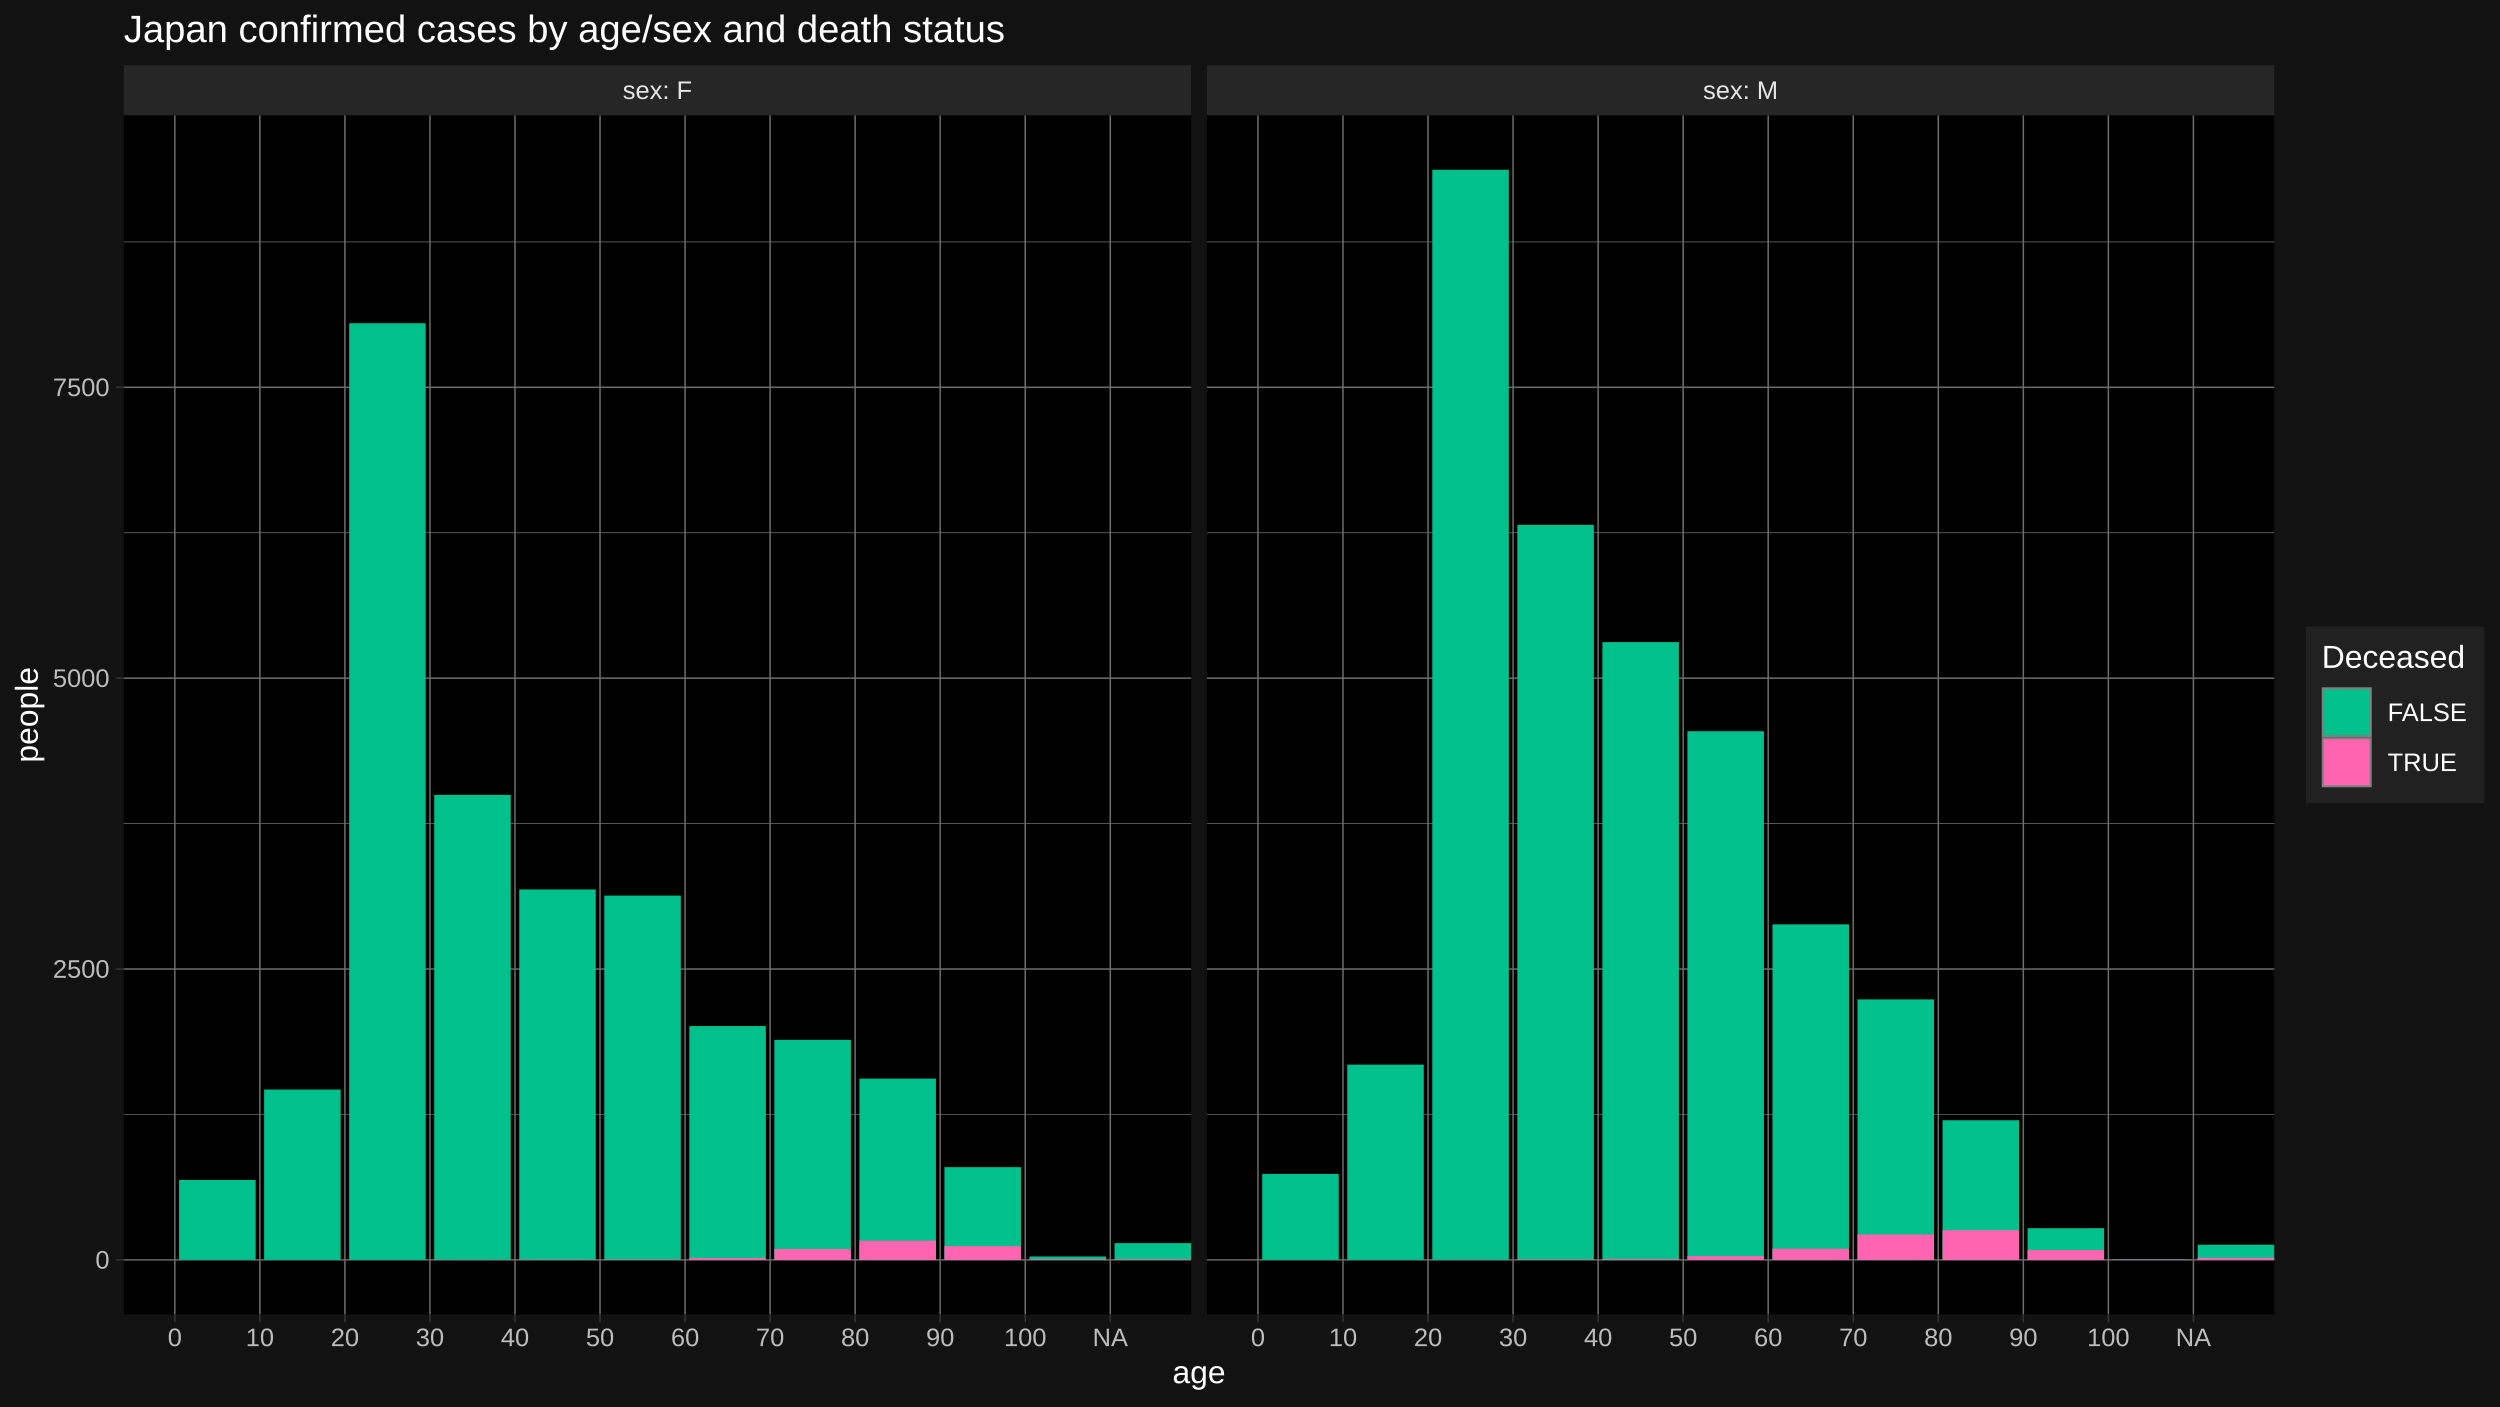
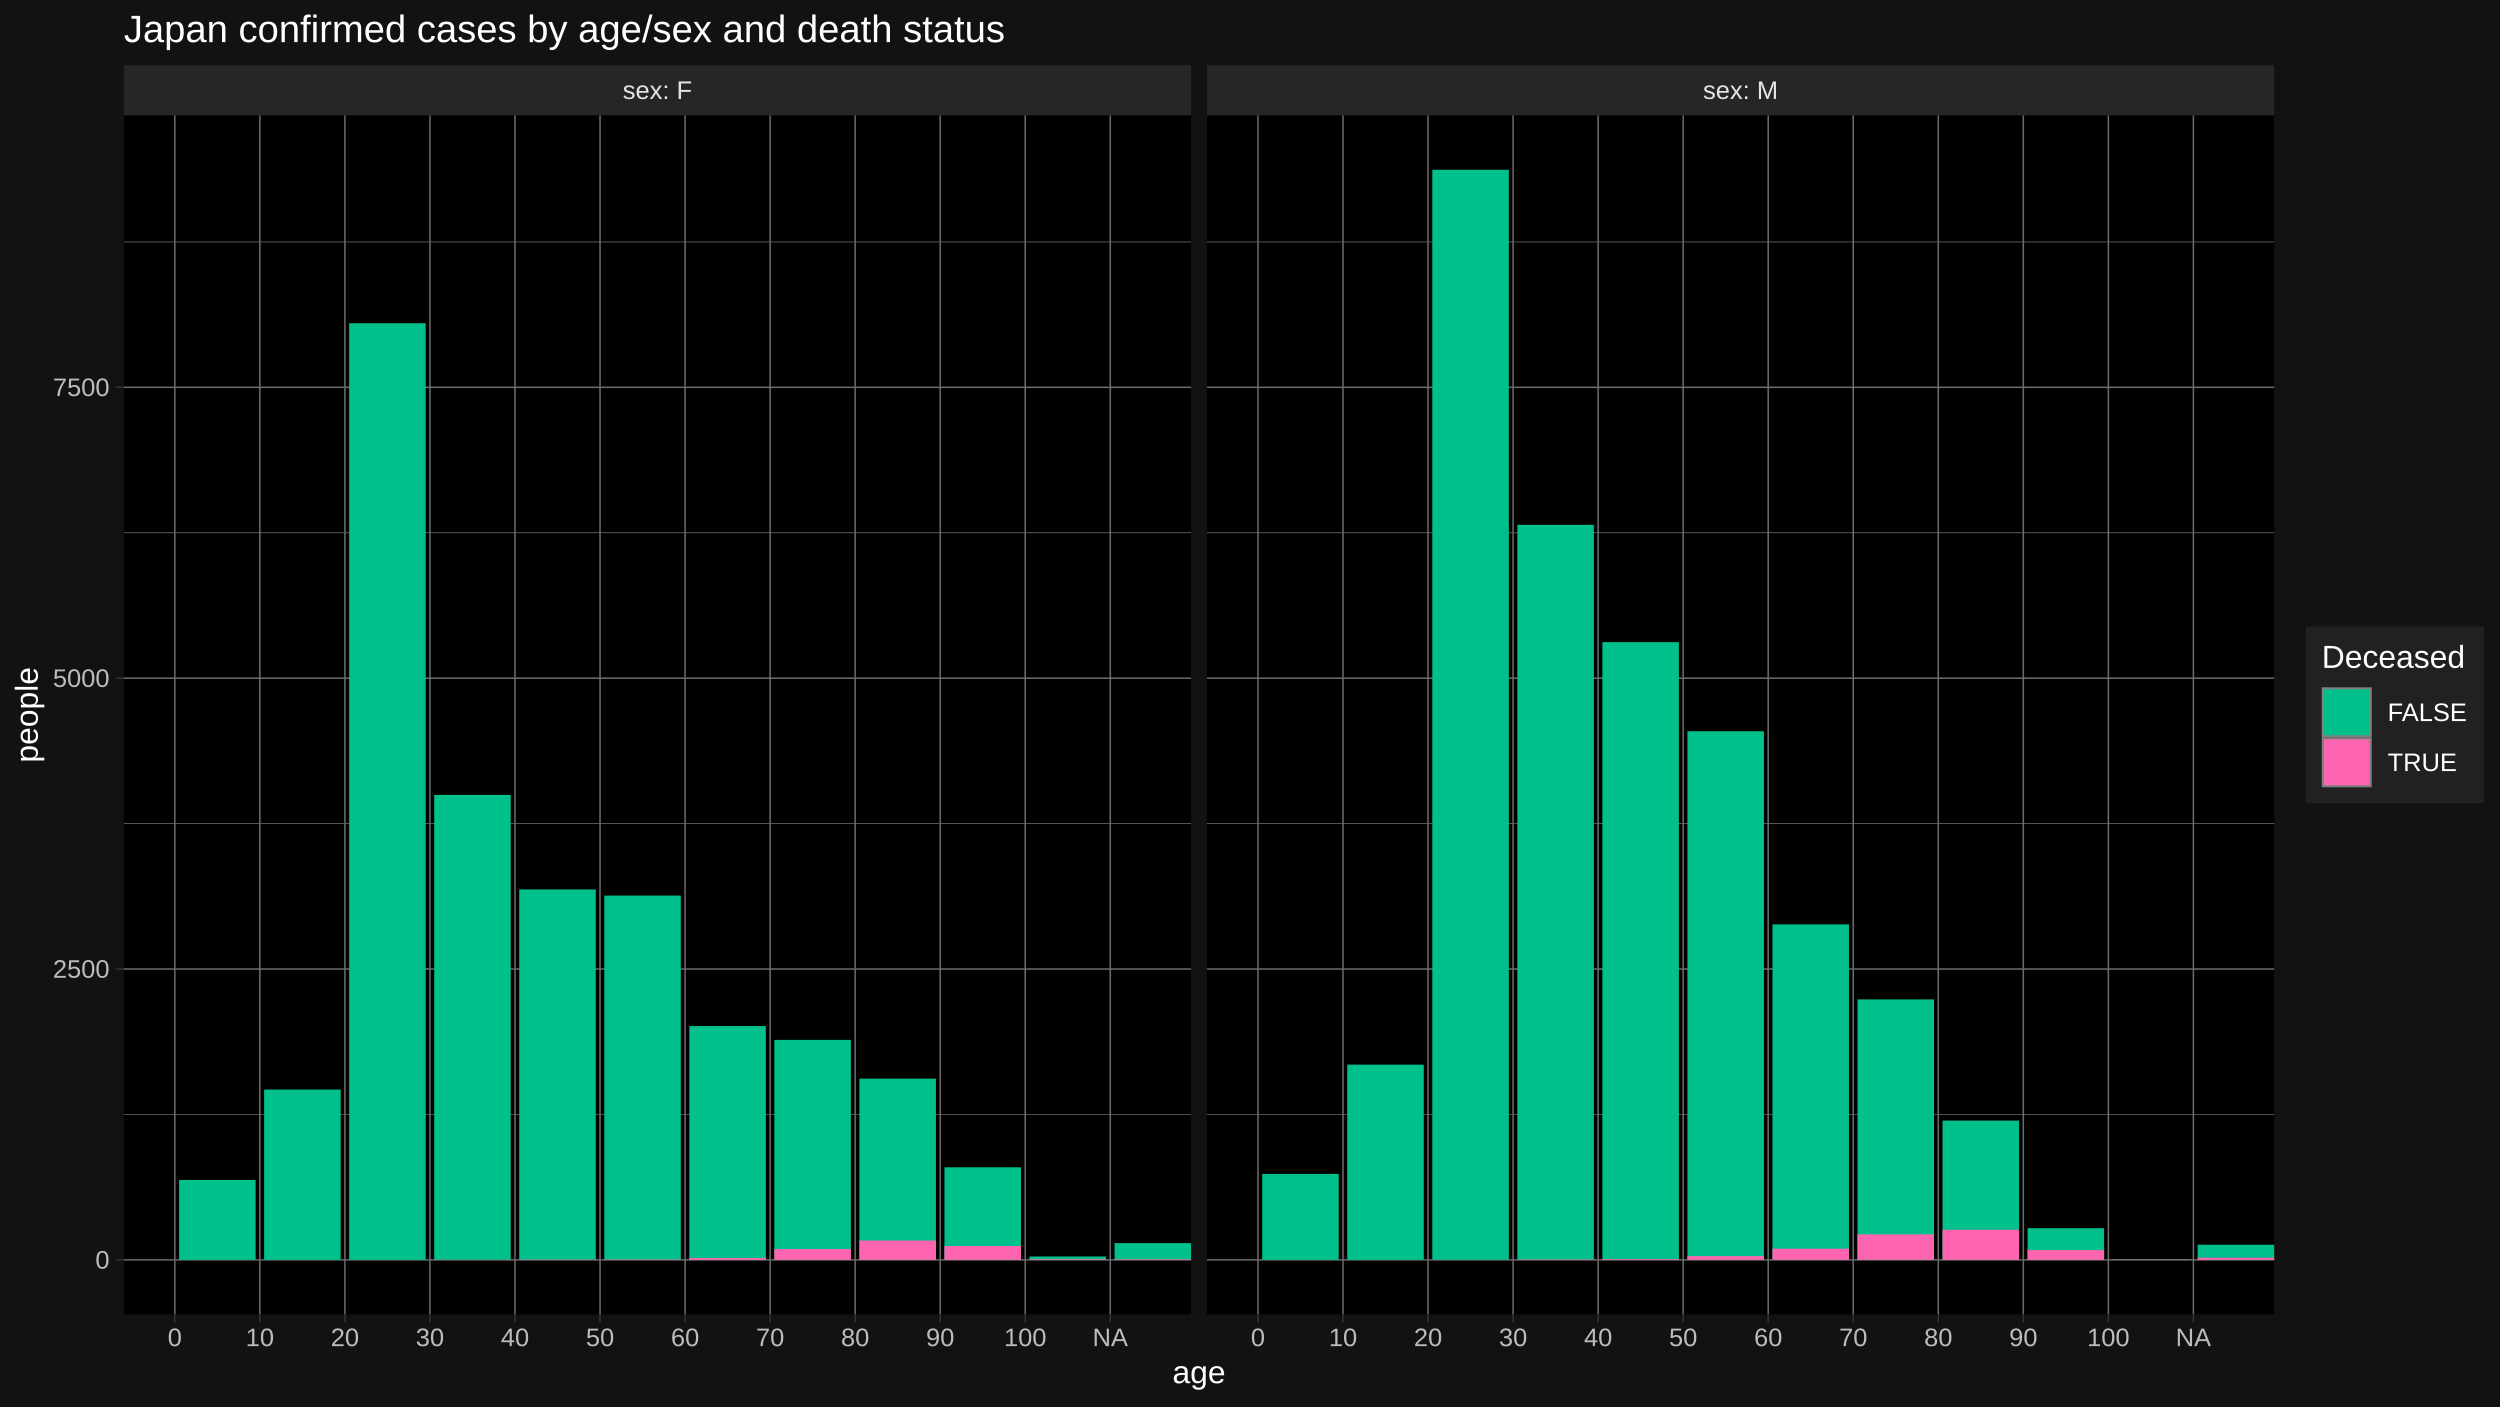
<svg xmlns="http://www.w3.org/2000/svg" viewBox="0 0 864.00 486.00">
  <defs>
    <style type="text/css">
    line, polyline, polygon, path, rect, circle {
      fill: none;
      stroke: #000000;
      stroke-linecap: round;
      stroke-linejoin: round;
      stroke-miterlimit: 10.00;
    }
  </style>
  </defs>
  <rect width="100%" height="100%" style="stroke: none; fill: #FFFFFF;" />
  <rect x="0.00" y="-0" width="864.00" height="486.00" style="stroke-width: 1.07; stroke: #121212; fill: #121212;" />
  <defs>
    <clipPath id="cpNDIuNzl8NDExLjY0fDQ1NC4yNXwzOS44NA==">
      <rect x="42.79" y="39.84" width="368.85" height="414.40" />
    </clipPath>
  </defs>
  <rect x="42.79" y="39.84" width="368.85" height="414.40" style="stroke-width: 1.07; stroke: none; fill: #000000;" clip-path="url(#cpNDIuNzl8NDExLjY0fDQ1NC4yNXwzOS44NA==)" />
  <polyline points="42.79,385.15 411.64,385.15 " style="stroke-width: 0.27; stroke: #6B6B6B; stroke-linecap: butt;" clip-path="url(#cpNDIuNzl8NDExLjY0fDQ1NC4yNXwzOS44NA==)" />
  <polyline points="42.79,284.64 411.64,284.64 " style="stroke-width: 0.27; stroke: #6B6B6B; stroke-linecap: butt;" clip-path="url(#cpNDIuNzl8NDExLjY0fDQ1NC4yNXwzOS44NA==)" />
  <polyline points="42.79,184.12 411.64,184.12 " style="stroke-width: 0.27; stroke: #6B6B6B; stroke-linecap: butt;" clip-path="url(#cpNDIuNzl8NDExLjY0fDQ1NC4yNXwzOS44NA==)" />
  <polyline points="42.79,83.61 411.64,83.61 " style="stroke-width: 0.27; stroke: #6B6B6B; stroke-linecap: butt;" clip-path="url(#cpNDIuNzl8NDExLjY0fDQ1NC4yNXwzOS44NA==)" />
  <polyline points="42.79,435.41 411.64,435.41 " style="stroke-width: 0.53; stroke: #6B6B6B; stroke-linecap: butt;" clip-path="url(#cpNDIuNzl8NDExLjY0fDQ1NC4yNXwzOS44NA==)" />
  <polyline points="42.79,334.89 411.64,334.89 " style="stroke-width: 0.53; stroke: #6B6B6B; stroke-linecap: butt;" clip-path="url(#cpNDIuNzl8NDExLjY0fDQ1NC4yNXwzOS44NA==)" />
  <polyline points="42.79,234.38 411.64,234.38 " style="stroke-width: 0.53; stroke: #6B6B6B; stroke-linecap: butt;" clip-path="url(#cpNDIuNzl8NDExLjY0fDQ1NC4yNXwzOS44NA==)" />
  <polyline points="42.79,133.86 411.64,133.86 " style="stroke-width: 0.53; stroke: #6B6B6B; stroke-linecap: butt;" clip-path="url(#cpNDIuNzl8NDExLjY0fDQ1NC4yNXwzOS44NA==)" />
  <polyline points="60.42,454.25 60.42,39.84 " style="stroke-width: 0.53; stroke: #6B6B6B; stroke-linecap: butt;" clip-path="url(#cpNDIuNzl8NDExLjY0fDQ1NC4yNXwzOS44NA==)" />
  <polyline points="89.81,454.25 89.81,39.84 " style="stroke-width: 0.53; stroke: #6B6B6B; stroke-linecap: butt;" clip-path="url(#cpNDIuNzl8NDExLjY0fDQ1NC4yNXwzOS44NA==)" />
  <polyline points="119.20,454.25 119.20,39.84 " style="stroke-width: 0.53; stroke: #6B6B6B; stroke-linecap: butt;" clip-path="url(#cpNDIuNzl8NDExLjY0fDQ1NC4yNXwzOS44NA==)" />
  <polyline points="148.59,454.25 148.59,39.84 " style="stroke-width: 0.53; stroke: #6B6B6B; stroke-linecap: butt;" clip-path="url(#cpNDIuNzl8NDExLjY0fDQ1NC4yNXwzOS44NA==)" />
  <polyline points="177.98,454.25 177.98,39.84 " style="stroke-width: 0.53; stroke: #6B6B6B; stroke-linecap: butt;" clip-path="url(#cpNDIuNzl8NDExLjY0fDQ1NC4yNXwzOS44NA==)" />
  <polyline points="207.37,454.25 207.37,39.84 " style="stroke-width: 0.53; stroke: #6B6B6B; stroke-linecap: butt;" clip-path="url(#cpNDIuNzl8NDExLjY0fDQ1NC4yNXwzOS44NA==)" />
  <polyline points="236.76,454.25 236.76,39.84 " style="stroke-width: 0.53; stroke: #6B6B6B; stroke-linecap: butt;" clip-path="url(#cpNDIuNzl8NDExLjY0fDQ1NC4yNXwzOS44NA==)" />
  <polyline points="266.15,454.25 266.15,39.84 " style="stroke-width: 0.53; stroke: #6B6B6B; stroke-linecap: butt;" clip-path="url(#cpNDIuNzl8NDExLjY0fDQ1NC4yNXwzOS44NA==)" />
  <polyline points="295.54,454.25 295.54,39.84 " style="stroke-width: 0.53; stroke: #6B6B6B; stroke-linecap: butt;" clip-path="url(#cpNDIuNzl8NDExLjY0fDQ1NC4yNXwzOS44NA==)" />
  <polyline points="324.93,454.25 324.93,39.84 " style="stroke-width: 0.53; stroke: #6B6B6B; stroke-linecap: butt;" clip-path="url(#cpNDIuNzl8NDExLjY0fDQ1NC4yNXwzOS44NA==)" />
  <polyline points="354.32,454.25 354.32,39.84 " style="stroke-width: 0.53; stroke: #6B6B6B; stroke-linecap: butt;" clip-path="url(#cpNDIuNzl8NDExLjY0fDQ1NC4yNXwzOS44NA==)" />
  <polyline points="383.71,454.25 383.71,39.84 " style="stroke-width: 0.53; stroke: #6B6B6B; stroke-linecap: butt;" clip-path="url(#cpNDIuNzl8NDExLjY0fDQ1NC4yNXwzOS44NA==)" />
  <rect x="61.89" y="407.79" width="26.45" height="27.62" style="stroke-width: 1.07; stroke: none; stroke-linecap: butt; fill: #00C08B;" clip-path="url(#cpNDIuNzl8NDExLjY0fDQ1NC4yNXwzOS44NA==)" />
  <rect x="91.28" y="376.55" width="26.45" height="58.86" style="stroke-width: 1.07; stroke: none; stroke-linecap: butt; fill: #00C08B;" clip-path="url(#cpNDIuNzl8NDExLjY0fDQ1NC4yNXwzOS44NA==)" />
  <rect x="120.67" y="111.71" width="26.45" height="323.70" style="stroke-width: 1.07; stroke: none; stroke-linecap: butt; fill: #00C08B;" clip-path="url(#cpNDIuNzl8NDExLjY0fDQ1NC4yNXwzOS44NA==)" />
  <rect x="150.06" y="274.71" width="26.45" height="160.70" style="stroke-width: 1.07; stroke: none; stroke-linecap: butt; fill: #00C08B;" clip-path="url(#cpNDIuNzl8NDExLjY0fDQ1NC4yNXwzOS44NA==)" />
  <rect x="150.06" y="435.33" width="26.45" height="0.080" style="stroke-width: 1.07; stroke: none; stroke-linecap: butt; fill: #FF64B0;" clip-path="url(#cpNDIuNzl8NDExLjY0fDQ1NC4yNXwzOS44NA==)" />
  <rect x="179.45" y="307.39" width="26.45" height="128.02" style="stroke-width: 1.07; stroke: none; stroke-linecap: butt; fill: #00C08B;" clip-path="url(#cpNDIuNzl8NDExLjY0fDQ1NC4yNXwzOS44NA==)" />
  <rect x="179.45" y="435.29" width="26.45" height="0.12" style="stroke-width: 1.07; stroke: none; stroke-linecap: butt; fill: #FF64B0;" clip-path="url(#cpNDIuNzl8NDExLjY0fDQ1NC4yNXwzOS44NA==)" />
  <rect x="208.84" y="309.52" width="26.45" height="125.89" style="stroke-width: 1.07; stroke: none; stroke-linecap: butt; fill: #00C08B;" clip-path="url(#cpNDIuNzl8NDExLjY0fDQ1NC4yNXwzOS44NA==)" />
  <rect x="208.84" y="435.25" width="26.45" height="0.16" style="stroke-width: 1.07; stroke: none; stroke-linecap: butt; fill: #FF64B0;" clip-path="url(#cpNDIuNzl8NDExLjY0fDQ1NC4yNXwzOS44NA==)" />
  <rect x="238.23" y="354.60" width="26.45" height="80.81" style="stroke-width: 1.07; stroke: none; stroke-linecap: butt; fill: #00C08B;" clip-path="url(#cpNDIuNzl8NDExLjY0fDQ1NC4yNXwzOS44NA==)" />
  <rect x="238.23" y="434.77" width="26.45" height="0.64" style="stroke-width: 1.07; stroke: none; stroke-linecap: butt; fill: #FF64B0;" clip-path="url(#cpNDIuNzl8NDExLjY0fDQ1NC4yNXwzOS44NA==)" />
  <rect x="267.62" y="359.38" width="26.45" height="76.03" style="stroke-width: 1.07; stroke: none; stroke-linecap: butt; fill: #00C08B;" clip-path="url(#cpNDIuNzl8NDExLjY0fDQ1NC4yNXwzOS44NA==)" />
  <rect x="267.62" y="431.67" width="26.45" height="3.74" style="stroke-width: 1.07; stroke: none; stroke-linecap: butt; fill: #FF64B0;" clip-path="url(#cpNDIuNzl8NDExLjY0fDQ1NC4yNXwzOS44NA==)" />
  <rect x="297.01" y="372.77" width="26.45" height="62.64" style="stroke-width: 1.07; stroke: none; stroke-linecap: butt; fill: #00C08B;" clip-path="url(#cpNDIuNzl8NDExLjY0fDQ1NC4yNXwzOS44NA==)" />
-   <rect x="297.01" y="428.78" width="26.45" height="6.63" style="stroke-width: 1.07; stroke: none; stroke-linecap: butt; fill: #FF64B0;" clip-path="url(#cpNDIuNzl8NDExLjY0fDQ1NC4yNXwzOS44NA==)" />
-   <rect x="326.40" y="403.37" width="26.45" height="32.04" style="stroke-width: 1.07; stroke: none; stroke-linecap: butt; fill: #00C08B;" clip-path="url(#cpNDIuNzl8NDExLjY0fDQ1NC4yNXwzOS44NA==)" />
-   <rect x="326.40" y="430.67" width="26.45" height="4.74" style="stroke-width: 1.07; stroke: none; stroke-linecap: butt; fill: #FF64B0;" clip-path="url(#cpNDIuNzl8NDExLjY0fDQ1NC4yNXwzOS44NA==)" />
+   <rect x="297.01" y="428.74" width="26.45" height="6.67" style="stroke-width: 1.07; stroke: none; stroke-linecap: butt; fill: #FF64B0;" clip-path="url(#cpNDIuNzl8NDExLjY0fDQ1NC4yNXwzOS44NA==)" />
+   <rect x="326.40" y="403.41" width="26.45" height="32.00" style="stroke-width: 1.07; stroke: none; stroke-linecap: butt; fill: #00C08B;" clip-path="url(#cpNDIuNzl8NDExLjY0fDQ1NC4yNXwzOS44NA==)" />
+   <rect x="326.40" y="430.63" width="26.45" height="4.78" style="stroke-width: 1.07; stroke: none; stroke-linecap: butt; fill: #FF64B0;" clip-path="url(#cpNDIuNzl8NDExLjY0fDQ1NC4yNXwzOS44NA==)" />
  <rect x="355.79" y="434.24" width="26.45" height="1.17" style="stroke-width: 1.07; stroke: none; stroke-linecap: butt; fill: #00C08B;" clip-path="url(#cpNDIuNzl8NDExLjY0fDQ1NC4yNXwzOS44NA==)" />
  <rect x="355.79" y="435.17" width="26.45" height="0.24" style="stroke-width: 1.07; stroke: none; stroke-linecap: butt; fill: #FF64B0;" clip-path="url(#cpNDIuNzl8NDExLjY0fDQ1NC4yNXwzOS44NA==)" />
  <rect x="385.18" y="429.62" width="26.45" height="5.79" style="stroke-width: 1.07; stroke: none; stroke-linecap: butt; fill: #00C08B;" clip-path="url(#cpNDIuNzl8NDExLjY0fDQ1NC4yNXwzOS44NA==)" />
  <rect x="385.18" y="435.17" width="26.45" height="0.24" style="stroke-width: 1.07; stroke: none; stroke-linecap: butt; fill: #FF64B0;" clip-path="url(#cpNDIuNzl8NDExLjY0fDQ1NC4yNXwzOS44NA==)" />
  <defs>
    <clipPath id="cpMC4wMHw4NjQuMDB8NDg2LjAwfDAuMDA=">
      <rect x="0.00" y="0.00" width="864.00" height="486.00" />
    </clipPath>
  </defs>
  <defs>
    <clipPath id="cpNDE3LjExfDc4NS45N3w0NTQuMjV8MzkuODQ=">
      <rect x="417.11" y="39.84" width="368.85" height="414.40" />
    </clipPath>
  </defs>
  <rect x="417.11" y="39.84" width="368.85" height="414.40" style="stroke-width: 1.07; stroke: none; fill: #000000;" clip-path="url(#cpNDE3LjExfDc4NS45N3w0NTQuMjV8MzkuODQ=)" />
  <polyline points="417.11,385.15 785.97,385.15 " style="stroke-width: 0.27; stroke: #6B6B6B; stroke-linecap: butt;" clip-path="url(#cpNDE3LjExfDc4NS45N3w0NTQuMjV8MzkuODQ=)" />
  <polyline points="417.11,284.64 785.97,284.64 " style="stroke-width: 0.27; stroke: #6B6B6B; stroke-linecap: butt;" clip-path="url(#cpNDE3LjExfDc4NS45N3w0NTQuMjV8MzkuODQ=)" />
  <polyline points="417.11,184.12 785.97,184.12 " style="stroke-width: 0.27; stroke: #6B6B6B; stroke-linecap: butt;" clip-path="url(#cpNDE3LjExfDc4NS45N3w0NTQuMjV8MzkuODQ=)" />
  <polyline points="417.11,83.61 785.97,83.61 " style="stroke-width: 0.27; stroke: #6B6B6B; stroke-linecap: butt;" clip-path="url(#cpNDE3LjExfDc4NS45N3w0NTQuMjV8MzkuODQ=)" />
  <polyline points="417.11,435.41 785.97,435.41 " style="stroke-width: 0.53; stroke: #6B6B6B; stroke-linecap: butt;" clip-path="url(#cpNDE3LjExfDc4NS45N3w0NTQuMjV8MzkuODQ=)" />
  <polyline points="417.11,334.89 785.97,334.89 " style="stroke-width: 0.53; stroke: #6B6B6B; stroke-linecap: butt;" clip-path="url(#cpNDE3LjExfDc4NS45N3w0NTQuMjV8MzkuODQ=)" />
  <polyline points="417.11,234.38 785.97,234.38 " style="stroke-width: 0.53; stroke: #6B6B6B; stroke-linecap: butt;" clip-path="url(#cpNDE3LjExfDc4NS45N3w0NTQuMjV8MzkuODQ=)" />
  <polyline points="417.11,133.86 785.97,133.86 " style="stroke-width: 0.53; stroke: #6B6B6B; stroke-linecap: butt;" clip-path="url(#cpNDE3LjExfDc4NS45N3w0NTQuMjV8MzkuODQ=)" />
  <polyline points="434.75,454.25 434.75,39.84 " style="stroke-width: 0.53; stroke: #6B6B6B; stroke-linecap: butt;" clip-path="url(#cpNDE3LjExfDc4NS45N3w0NTQuMjV8MzkuODQ=)" />
  <polyline points="464.14,454.25 464.14,39.84 " style="stroke-width: 0.53; stroke: #6B6B6B; stroke-linecap: butt;" clip-path="url(#cpNDE3LjExfDc4NS45N3w0NTQuMjV8MzkuODQ=)" />
  <polyline points="493.53,454.25 493.53,39.84 " style="stroke-width: 0.53; stroke: #6B6B6B; stroke-linecap: butt;" clip-path="url(#cpNDE3LjExfDc4NS45N3w0NTQuMjV8MzkuODQ=)" />
  <polyline points="522.92,454.25 522.92,39.84 " style="stroke-width: 0.53; stroke: #6B6B6B; stroke-linecap: butt;" clip-path="url(#cpNDE3LjExfDc4NS45N3w0NTQuMjV8MzkuODQ=)" />
  <polyline points="552.31,454.25 552.31,39.84 " style="stroke-width: 0.53; stroke: #6B6B6B; stroke-linecap: butt;" clip-path="url(#cpNDE3LjExfDc4NS45N3w0NTQuMjV8MzkuODQ=)" />
  <polyline points="581.70,454.25 581.70,39.84 " style="stroke-width: 0.53; stroke: #6B6B6B; stroke-linecap: butt;" clip-path="url(#cpNDE3LjExfDc4NS45N3w0NTQuMjV8MzkuODQ=)" />
  <polyline points="611.09,454.25 611.09,39.84 " style="stroke-width: 0.53; stroke: #6B6B6B; stroke-linecap: butt;" clip-path="url(#cpNDE3LjExfDc4NS45N3w0NTQuMjV8MzkuODQ=)" />
  <polyline points="640.48,454.25 640.48,39.84 " style="stroke-width: 0.53; stroke: #6B6B6B; stroke-linecap: butt;" clip-path="url(#cpNDE3LjExfDc4NS45N3w0NTQuMjV8MzkuODQ=)" />
  <polyline points="669.87,454.25 669.87,39.84 " style="stroke-width: 0.53; stroke: #6B6B6B; stroke-linecap: butt;" clip-path="url(#cpNDE3LjExfDc4NS45N3w0NTQuMjV8MzkuODQ=)" />
  <polyline points="699.26,454.25 699.26,39.84 " style="stroke-width: 0.53; stroke: #6B6B6B; stroke-linecap: butt;" clip-path="url(#cpNDE3LjExfDc4NS45N3w0NTQuMjV8MzkuODQ=)" />
  <polyline points="728.65,454.25 728.65,39.84 " style="stroke-width: 0.53; stroke: #6B6B6B; stroke-linecap: butt;" clip-path="url(#cpNDE3LjExfDc4NS45N3w0NTQuMjV8MzkuODQ=)" />
  <polyline points="758.04,454.25 758.04,39.84 " style="stroke-width: 0.53; stroke: #6B6B6B; stroke-linecap: butt;" clip-path="url(#cpNDE3LjExfDc4NS45N3w0NTQuMjV8MzkuODQ=)" />
  <rect x="436.22" y="405.70" width="26.45" height="29.71" style="stroke-width: 1.07; stroke: none; stroke-linecap: butt; fill: #00C08B;" clip-path="url(#cpNDE3LjExfDc4NS45N3w0NTQuMjV8MzkuODQ=)" />
  <rect x="465.61" y="367.94" width="26.45" height="67.47" style="stroke-width: 1.07; stroke: none; stroke-linecap: butt; fill: #00C08B;" clip-path="url(#cpNDE3LjExfDc4NS45N3w0NTQuMjV8MzkuODQ=)" />
  <rect x="495.00" y="58.68" width="26.45" height="376.73" style="stroke-width: 1.07; stroke: none; stroke-linecap: butt; fill: #00C08B;" clip-path="url(#cpNDE3LjExfDc4NS45N3w0NTQuMjV8MzkuODQ=)" />
  <rect x="495.00" y="435.37" width="26.45" height="0.040" style="stroke-width: 1.07; stroke: none; stroke-linecap: butt; fill: #FF64B0;" clip-path="url(#cpNDE3LjExfDc4NS45N3w0NTQuMjV8MzkuODQ=)" />
  <rect x="524.39" y="181.39" width="26.45" height="254.02" style="stroke-width: 1.07; stroke: none; stroke-linecap: butt; fill: #00C08B;" clip-path="url(#cpNDE3LjExfDc4NS45N3w0NTQuMjV8MzkuODQ=)" />
  <rect x="524.39" y="435.25" width="26.45" height="0.16" style="stroke-width: 1.07; stroke: none; stroke-linecap: butt; fill: #FF64B0;" clip-path="url(#cpNDE3LjExfDc4NS45N3w0NTQuMjV8MzkuODQ=)" />
  <rect x="553.78" y="221.92" width="26.45" height="213.49" style="stroke-width: 1.07; stroke: none; stroke-linecap: butt; fill: #00C08B;" clip-path="url(#cpNDE3LjExfDc4NS45N3w0NTQuMjV8MzkuODQ=)" />
  <rect x="553.78" y="435.13" width="26.45" height="0.28" style="stroke-width: 1.07; stroke: none; stroke-linecap: butt; fill: #FF64B0;" clip-path="url(#cpNDE3LjExfDc4NS45N3w0NTQuMjV8MzkuODQ=)" />
  <rect x="583.17" y="252.71" width="26.45" height="182.70" style="stroke-width: 1.07; stroke: none; stroke-linecap: butt; fill: #00C08B;" clip-path="url(#cpNDE3LjExfDc4NS45N3w0NTQuMjV8MzkuODQ=)" />
  <rect x="583.17" y="434.12" width="26.45" height="1.29" style="stroke-width: 1.07; stroke: none; stroke-linecap: butt; fill: #FF64B0;" clip-path="url(#cpNDE3LjExfDc4NS45N3w0NTQuMjV8MzkuODQ=)" />
  <rect x="612.56" y="319.46" width="26.45" height="115.95" style="stroke-width: 1.07; stroke: none; stroke-linecap: butt; fill: #00C08B;" clip-path="url(#cpNDE3LjExfDc4NS45N3w0NTQuMjV8MzkuODQ=)" />
  <rect x="612.56" y="431.55" width="26.45" height="3.86" style="stroke-width: 1.07; stroke: none; stroke-linecap: butt; fill: #FF64B0;" clip-path="url(#cpNDE3LjExfDc4NS45N3w0NTQuMjV8MzkuODQ=)" />
  <rect x="641.95" y="345.39" width="26.45" height="90.02" style="stroke-width: 1.07; stroke: none; stroke-linecap: butt; fill: #00C08B;" clip-path="url(#cpNDE3LjExfDc4NS45N3w0NTQuMjV8MzkuODQ=)" />
-   <rect x="641.95" y="426.65" width="26.45" height="8.76" style="stroke-width: 1.07; stroke: none; stroke-linecap: butt; fill: #FF64B0;" clip-path="url(#cpNDE3LjExfDc4NS45N3w0NTQuMjV8MzkuODQ=)" />
-   <rect x="671.34" y="387.16" width="26.45" height="48.25" style="stroke-width: 1.07; stroke: none; stroke-linecap: butt; fill: #00C08B;" clip-path="url(#cpNDE3LjExfDc4NS45N3w0NTQuMjV8MzkuODQ=)" />
-   <rect x="671.34" y="425.16" width="26.45" height="10.25" style="stroke-width: 1.07; stroke: none; stroke-linecap: butt; fill: #FF64B0;" clip-path="url(#cpNDE3LjExfDc4NS45N3w0NTQuMjV8MzkuODQ=)" />
+   <rect x="641.95" y="426.60" width="26.45" height="8.81" style="stroke-width: 1.07; stroke: none; stroke-linecap: butt; fill: #FF64B0;" clip-path="url(#cpNDE3LjExfDc4NS45N3w0NTQuMjV8MzkuODQ=)" />
+   <rect x="671.34" y="387.28" width="26.45" height="48.13" style="stroke-width: 1.07; stroke: none; stroke-linecap: butt; fill: #00C08B;" clip-path="url(#cpNDE3LjExfDc4NS45N3w0NTQuMjV8MzkuODQ=)" />
+   <rect x="671.34" y="425.00" width="26.45" height="10.41" style="stroke-width: 1.07; stroke: none; stroke-linecap: butt; fill: #FF64B0;" clip-path="url(#cpNDE3LjExfDc4NS45N3w0NTQuMjV8MzkuODQ=)" />
  <rect x="700.73" y="424.47" width="26.45" height="10.94" style="stroke-width: 1.07; stroke: none; stroke-linecap: butt; fill: #00C08B;" clip-path="url(#cpNDE3LjExfDc4NS45N3w0NTQuMjV8MzkuODQ=)" />
  <rect x="700.73" y="432.03" width="26.45" height="3.38" style="stroke-width: 1.07; stroke: none; stroke-linecap: butt; fill: #FF64B0;" clip-path="url(#cpNDE3LjExfDc4NS45N3w0NTQuMjV8MzkuODQ=)" />
  <rect x="730.12" y="435.29" width="26.45" height="0.12" style="stroke-width: 1.07; stroke: none; stroke-linecap: butt; fill: #00C08B;" clip-path="url(#cpNDE3LjExfDc4NS45N3w0NTQuMjV8MzkuODQ=)" />
  <rect x="730.12" y="435.33" width="26.45" height="0.080" style="stroke-width: 1.07; stroke: none; stroke-linecap: butt; fill: #FF64B0;" clip-path="url(#cpNDE3LjExfDc4NS45N3w0NTQuMjV8MzkuODQ=)" />
  <rect x="759.51" y="430.18" width="26.45" height="5.23" style="stroke-width: 1.07; stroke: none; stroke-linecap: butt; fill: #00C08B;" clip-path="url(#cpNDE3LjExfDc4NS45N3w0NTQuMjV8MzkuODQ=)" />
-   <rect x="759.51" y="434.69" width="26.45" height="0.72" style="stroke-width: 1.07; stroke: none; stroke-linecap: butt; fill: #FF64B0;" clip-path="url(#cpNDE3LjExfDc4NS45N3w0NTQuMjV8MzkuODQ=)" />
+   <rect x="759.51" y="434.65" width="26.45" height="0.76" style="stroke-width: 1.07; stroke: none; stroke-linecap: butt; fill: #FF64B0;" clip-path="url(#cpNDE3LjExfDc4NS45N3w0NTQuMjV8MzkuODQ=)" />
  <defs>
    <clipPath id="cpMC4wMHw4NjQuMDB8NDg2LjAwfDAuMDA=">
      <rect x="0.00" y="0.00" width="864.00" height="486.00" />
    </clipPath>
  </defs>
  <defs>
    <clipPath id="cpNDIuNzl8NDExLjY0fDM5Ljg0fDIyLjUz">
      <rect x="42.79" y="22.53" width="368.85" height="17.31" />
    </clipPath>
  </defs>
  <rect x="42.79" y="22.53" width="368.85" height="17.31" style="stroke-width: 1.07; stroke: none; fill: #262626;" clip-path="url(#cpNDIuNzl8NDExLjY0fDM5Ljg0fDIyLjUz)" />
  <g clip-path="url(#cpNDIuNzl8NDExLjY0fDM5Ljg0fDIyLjUz)">
    <text x="215.23" y="34.21" style="font-size: 8.80px; fill: #E5E5E5; font-family: Liberation Sans;" textLength="23.96px" lengthAdjust="spacingAndGlyphs">sex: F</text>
  </g>
  <defs>
    <clipPath id="cpMC4wMHw4NjQuMDB8NDg2LjAwfDAuMDA=">
      <rect x="0.00" y="0.00" width="864.00" height="486.00" />
    </clipPath>
  </defs>
  <defs>
    <clipPath id="cpNDE3LjExfDc4NS45N3wzOS44NHwyMi41Mw==">
      <rect x="417.11" y="22.53" width="368.85" height="17.31" />
    </clipPath>
  </defs>
  <rect x="417.11" y="22.53" width="368.85" height="17.31" style="stroke-width: 1.07; stroke: none; fill: #262626;" clip-path="url(#cpNDE3LjExfDc4NS45N3wzOS44NHwyMi41Mw==)" />
  <g clip-path="url(#cpNDE3LjExfDc4NS45N3wzOS44NHwyMi41Mw==)">
    <text x="588.58" y="34.21" style="font-size: 8.80px; fill: #E5E5E5; font-family: Liberation Sans;" textLength="25.91px" lengthAdjust="spacingAndGlyphs">sex: M</text>
  </g>
  <defs>
    <clipPath id="cpMC4wMHw4NjQuMDB8NDg2LjAwfDAuMDA=">
      <rect x="0.00" y="0.00" width="864.00" height="486.00" />
    </clipPath>
  </defs>
  <polyline points="60.42,456.99 60.42,454.25 " style="stroke-width: 0.53; stroke: #333333; stroke-linecap: butt;" clip-path="url(#cpMC4wMHw4NjQuMDB8NDg2LjAwfDAuMDA=)" />
  <polyline points="89.81,456.99 89.81,454.25 " style="stroke-width: 0.53; stroke: #333333; stroke-linecap: butt;" clip-path="url(#cpMC4wMHw4NjQuMDB8NDg2LjAwfDAuMDA=)" />
  <polyline points="119.20,456.99 119.20,454.25 " style="stroke-width: 0.53; stroke: #333333; stroke-linecap: butt;" clip-path="url(#cpMC4wMHw4NjQuMDB8NDg2LjAwfDAuMDA=)" />
  <polyline points="148.59,456.99 148.59,454.25 " style="stroke-width: 0.53; stroke: #333333; stroke-linecap: butt;" clip-path="url(#cpMC4wMHw4NjQuMDB8NDg2LjAwfDAuMDA=)" />
  <polyline points="177.98,456.99 177.98,454.25 " style="stroke-width: 0.53; stroke: #333333; stroke-linecap: butt;" clip-path="url(#cpMC4wMHw4NjQuMDB8NDg2LjAwfDAuMDA=)" />
  <polyline points="207.37,456.99 207.37,454.25 " style="stroke-width: 0.53; stroke: #333333; stroke-linecap: butt;" clip-path="url(#cpMC4wMHw4NjQuMDB8NDg2LjAwfDAuMDA=)" />
  <polyline points="236.76,456.99 236.76,454.25 " style="stroke-width: 0.53; stroke: #333333; stroke-linecap: butt;" clip-path="url(#cpMC4wMHw4NjQuMDB8NDg2LjAwfDAuMDA=)" />
  <polyline points="266.15,456.99 266.15,454.25 " style="stroke-width: 0.53; stroke: #333333; stroke-linecap: butt;" clip-path="url(#cpMC4wMHw4NjQuMDB8NDg2LjAwfDAuMDA=)" />
  <polyline points="295.54,456.99 295.54,454.25 " style="stroke-width: 0.53; stroke: #333333; stroke-linecap: butt;" clip-path="url(#cpMC4wMHw4NjQuMDB8NDg2LjAwfDAuMDA=)" />
  <polyline points="324.93,456.99 324.93,454.25 " style="stroke-width: 0.53; stroke: #333333; stroke-linecap: butt;" clip-path="url(#cpMC4wMHw4NjQuMDB8NDg2LjAwfDAuMDA=)" />
  <polyline points="354.32,456.99 354.32,454.25 " style="stroke-width: 0.53; stroke: #333333; stroke-linecap: butt;" clip-path="url(#cpMC4wMHw4NjQuMDB8NDg2LjAwfDAuMDA=)" />
  <polyline points="383.71,456.99 383.71,454.25 " style="stroke-width: 0.53; stroke: #333333; stroke-linecap: butt;" clip-path="url(#cpMC4wMHw4NjQuMDB8NDg2LjAwfDAuMDA=)" />
  <g clip-path="url(#cpMC4wMHw4NjQuMDB8NDg2LjAwfDAuMDA=)">
    <text x="57.97" y="465.23" style="font-size: 8.80px; fill: #BCBCBC; font-family: Liberation Sans;" textLength="4.89px" lengthAdjust="spacingAndGlyphs">0</text>
  </g>
  <g clip-path="url(#cpMC4wMHw4NjQuMDB8NDg2LjAwfDAuMDA=)">
    <text x="84.92" y="465.23" style="font-size: 8.80px; fill: #BCBCBC; font-family: Liberation Sans;" textLength="9.79px" lengthAdjust="spacingAndGlyphs">10</text>
  </g>
  <g clip-path="url(#cpMC4wMHw4NjQuMDB8NDg2LjAwfDAuMDA=)">
    <text x="114.31" y="465.23" style="font-size: 8.80px; fill: #BCBCBC; font-family: Liberation Sans;" textLength="9.79px" lengthAdjust="spacingAndGlyphs">20</text>
  </g>
  <g clip-path="url(#cpMC4wMHw4NjQuMDB8NDg2LjAwfDAuMDA=)">
    <text x="143.70" y="465.23" style="font-size: 8.80px; fill: #BCBCBC; font-family: Liberation Sans;" textLength="9.79px" lengthAdjust="spacingAndGlyphs">30</text>
  </g>
  <g clip-path="url(#cpMC4wMHw4NjQuMDB8NDg2LjAwfDAuMDA=)">
    <text x="173.09" y="465.23" style="font-size: 8.80px; fill: #BCBCBC; font-family: Liberation Sans;" textLength="9.79px" lengthAdjust="spacingAndGlyphs">40</text>
  </g>
  <g clip-path="url(#cpMC4wMHw4NjQuMDB8NDg2LjAwfDAuMDA=)">
    <text x="202.48" y="465.23" style="font-size: 8.80px; fill: #BCBCBC; font-family: Liberation Sans;" textLength="9.79px" lengthAdjust="spacingAndGlyphs">50</text>
  </g>
  <g clip-path="url(#cpMC4wMHw4NjQuMDB8NDg2LjAwfDAuMDA=)">
    <text x="231.87" y="465.23" style="font-size: 8.80px; fill: #BCBCBC; font-family: Liberation Sans;" textLength="9.79px" lengthAdjust="spacingAndGlyphs">60</text>
  </g>
  <g clip-path="url(#cpMC4wMHw4NjQuMDB8NDg2LjAwfDAuMDA=)">
    <text x="261.26" y="465.23" style="font-size: 8.80px; fill: #BCBCBC; font-family: Liberation Sans;" textLength="9.79px" lengthAdjust="spacingAndGlyphs">70</text>
  </g>
  <g clip-path="url(#cpMC4wMHw4NjQuMDB8NDg2LjAwfDAuMDA=)">
    <text x="290.65" y="465.23" style="font-size: 8.80px; fill: #BCBCBC; font-family: Liberation Sans;" textLength="9.79px" lengthAdjust="spacingAndGlyphs">80</text>
  </g>
  <g clip-path="url(#cpMC4wMHw4NjQuMDB8NDg2LjAwfDAuMDA=)">
    <text x="320.04" y="465.23" style="font-size: 8.80px; fill: #BCBCBC; font-family: Liberation Sans;" textLength="9.79px" lengthAdjust="spacingAndGlyphs">90</text>
  </g>
  <g clip-path="url(#cpMC4wMHw4NjQuMDB8NDg2LjAwfDAuMDA=)">
    <text x="346.98" y="465.23" style="font-size: 8.80px; fill: #BCBCBC; font-family: Liberation Sans;" textLength="14.68px" lengthAdjust="spacingAndGlyphs">100</text>
  </g>
  <g clip-path="url(#cpMC4wMHw4NjQuMDB8NDg2LjAwfDAuMDA=)">
    <text x="377.60" y="465.23" style="font-size: 8.80px; fill: #BCBCBC; font-family: Liberation Sans;" textLength="12.22px" lengthAdjust="spacingAndGlyphs">NA</text>
  </g>
  <polyline points="434.75,456.99 434.75,454.25 " style="stroke-width: 0.53; stroke: #333333; stroke-linecap: butt;" clip-path="url(#cpMC4wMHw4NjQuMDB8NDg2LjAwfDAuMDA=)" />
  <polyline points="464.14,456.99 464.14,454.25 " style="stroke-width: 0.53; stroke: #333333; stroke-linecap: butt;" clip-path="url(#cpMC4wMHw4NjQuMDB8NDg2LjAwfDAuMDA=)" />
  <polyline points="493.53,456.99 493.53,454.25 " style="stroke-width: 0.53; stroke: #333333; stroke-linecap: butt;" clip-path="url(#cpMC4wMHw4NjQuMDB8NDg2LjAwfDAuMDA=)" />
  <polyline points="522.92,456.99 522.92,454.25 " style="stroke-width: 0.53; stroke: #333333; stroke-linecap: butt;" clip-path="url(#cpMC4wMHw4NjQuMDB8NDg2LjAwfDAuMDA=)" />
  <polyline points="552.31,456.99 552.31,454.25 " style="stroke-width: 0.53; stroke: #333333; stroke-linecap: butt;" clip-path="url(#cpMC4wMHw4NjQuMDB8NDg2LjAwfDAuMDA=)" />
  <polyline points="581.70,456.99 581.70,454.25 " style="stroke-width: 0.53; stroke: #333333; stroke-linecap: butt;" clip-path="url(#cpMC4wMHw4NjQuMDB8NDg2LjAwfDAuMDA=)" />
  <polyline points="611.09,456.99 611.09,454.25 " style="stroke-width: 0.53; stroke: #333333; stroke-linecap: butt;" clip-path="url(#cpMC4wMHw4NjQuMDB8NDg2LjAwfDAuMDA=)" />
  <polyline points="640.48,456.99 640.48,454.25 " style="stroke-width: 0.53; stroke: #333333; stroke-linecap: butt;" clip-path="url(#cpMC4wMHw4NjQuMDB8NDg2LjAwfDAuMDA=)" />
  <polyline points="669.87,456.99 669.87,454.25 " style="stroke-width: 0.53; stroke: #333333; stroke-linecap: butt;" clip-path="url(#cpMC4wMHw4NjQuMDB8NDg2LjAwfDAuMDA=)" />
  <polyline points="699.26,456.99 699.26,454.25 " style="stroke-width: 0.53; stroke: #333333; stroke-linecap: butt;" clip-path="url(#cpMC4wMHw4NjQuMDB8NDg2LjAwfDAuMDA=)" />
  <polyline points="728.65,456.99 728.65,454.25 " style="stroke-width: 0.53; stroke: #333333; stroke-linecap: butt;" clip-path="url(#cpMC4wMHw4NjQuMDB8NDg2LjAwfDAuMDA=)" />
  <polyline points="758.04,456.99 758.04,454.25 " style="stroke-width: 0.53; stroke: #333333; stroke-linecap: butt;" clip-path="url(#cpMC4wMHw4NjQuMDB8NDg2LjAwfDAuMDA=)" />
  <g clip-path="url(#cpMC4wMHw4NjQuMDB8NDg2LjAwfDAuMDA=)">
    <text x="432.30" y="465.23" style="font-size: 8.80px; fill: #BCBCBC; font-family: Liberation Sans;" textLength="4.89px" lengthAdjust="spacingAndGlyphs">0</text>
  </g>
  <g clip-path="url(#cpMC4wMHw4NjQuMDB8NDg2LjAwfDAuMDA=)">
    <text x="459.25" y="465.23" style="font-size: 8.80px; fill: #BCBCBC; font-family: Liberation Sans;" textLength="9.79px" lengthAdjust="spacingAndGlyphs">10</text>
  </g>
  <g clip-path="url(#cpMC4wMHw4NjQuMDB8NDg2LjAwfDAuMDA=)">
    <text x="488.64" y="465.23" style="font-size: 8.80px; fill: #BCBCBC; font-family: Liberation Sans;" textLength="9.79px" lengthAdjust="spacingAndGlyphs">20</text>
  </g>
  <g clip-path="url(#cpMC4wMHw4NjQuMDB8NDg2LjAwfDAuMDA=)">
    <text x="518.03" y="465.23" style="font-size: 8.80px; fill: #BCBCBC; font-family: Liberation Sans;" textLength="9.79px" lengthAdjust="spacingAndGlyphs">30</text>
  </g>
  <g clip-path="url(#cpMC4wMHw4NjQuMDB8NDg2LjAwfDAuMDA=)">
    <text x="547.42" y="465.23" style="font-size: 8.80px; fill: #BCBCBC; font-family: Liberation Sans;" textLength="9.79px" lengthAdjust="spacingAndGlyphs">40</text>
  </g>
  <g clip-path="url(#cpMC4wMHw4NjQuMDB8NDg2LjAwfDAuMDA=)">
    <text x="576.81" y="465.23" style="font-size: 8.80px; fill: #BCBCBC; font-family: Liberation Sans;" textLength="9.79px" lengthAdjust="spacingAndGlyphs">50</text>
  </g>
  <g clip-path="url(#cpMC4wMHw4NjQuMDB8NDg2LjAwfDAuMDA=)">
    <text x="606.20" y="465.23" style="font-size: 8.80px; fill: #BCBCBC; font-family: Liberation Sans;" textLength="9.79px" lengthAdjust="spacingAndGlyphs">60</text>
  </g>
  <g clip-path="url(#cpMC4wMHw4NjQuMDB8NDg2LjAwfDAuMDA=)">
    <text x="635.59" y="465.23" style="font-size: 8.80px; fill: #BCBCBC; font-family: Liberation Sans;" textLength="9.79px" lengthAdjust="spacingAndGlyphs">70</text>
  </g>
  <g clip-path="url(#cpMC4wMHw4NjQuMDB8NDg2LjAwfDAuMDA=)">
    <text x="664.98" y="465.23" style="font-size: 8.80px; fill: #BCBCBC; font-family: Liberation Sans;" textLength="9.79px" lengthAdjust="spacingAndGlyphs">80</text>
  </g>
  <g clip-path="url(#cpMC4wMHw4NjQuMDB8NDg2LjAwfDAuMDA=)">
    <text x="694.37" y="465.23" style="font-size: 8.80px; fill: #BCBCBC; font-family: Liberation Sans;" textLength="9.79px" lengthAdjust="spacingAndGlyphs">90</text>
  </g>
  <g clip-path="url(#cpMC4wMHw4NjQuMDB8NDg2LjAwfDAuMDA=)">
    <text x="721.31" y="465.23" style="font-size: 8.80px; fill: #BCBCBC; font-family: Liberation Sans;" textLength="14.68px" lengthAdjust="spacingAndGlyphs">100</text>
  </g>
  <g clip-path="url(#cpMC4wMHw4NjQuMDB8NDg2LjAwfDAuMDA=)">
    <text x="751.93" y="465.23" style="font-size: 8.80px; fill: #BCBCBC; font-family: Liberation Sans;" textLength="12.22px" lengthAdjust="spacingAndGlyphs">NA</text>
  </g>
  <g clip-path="url(#cpMC4wMHw4NjQuMDB8NDg2LjAwfDAuMDA=)">
    <text x="32.96" y="438.44" style="font-size: 8.80px; fill: #BCBCBC; font-family: Liberation Sans;" textLength="4.89px" lengthAdjust="spacingAndGlyphs">0</text>
  </g>
  <g clip-path="url(#cpMC4wMHw4NjQuMDB8NDg2LjAwfDAuMDA=)">
    <text x="18.28" y="337.92" style="font-size: 8.80px; fill: #BCBCBC; font-family: Liberation Sans;" textLength="19.58px" lengthAdjust="spacingAndGlyphs">2500</text>
  </g>
  <g clip-path="url(#cpMC4wMHw4NjQuMDB8NDg2LjAwfDAuMDA=)">
    <text x="18.28" y="237.41" style="font-size: 8.80px; fill: #BCBCBC; font-family: Liberation Sans;" textLength="19.58px" lengthAdjust="spacingAndGlyphs">5000</text>
  </g>
  <g clip-path="url(#cpMC4wMHw4NjQuMDB8NDg2LjAwfDAuMDA=)">
    <text x="18.28" y="136.89" style="font-size: 8.80px; fill: #BCBCBC; font-family: Liberation Sans;" textLength="19.58px" lengthAdjust="spacingAndGlyphs">7500</text>
  </g>
  <polyline points="40.05,435.41 42.79,435.41 " style="stroke-width: 0.53; stroke: #333333; stroke-linecap: butt;" clip-path="url(#cpMC4wMHw4NjQuMDB8NDg2LjAwfDAuMDA=)" />
  <polyline points="40.05,334.89 42.79,334.89 " style="stroke-width: 0.53; stroke: #333333; stroke-linecap: butt;" clip-path="url(#cpMC4wMHw4NjQuMDB8NDg2LjAwfDAuMDA=)" />
  <polyline points="40.05,234.38 42.79,234.38 " style="stroke-width: 0.53; stroke: #333333; stroke-linecap: butt;" clip-path="url(#cpMC4wMHw4NjQuMDB8NDg2LjAwfDAuMDA=)" />
  <polyline points="40.05,133.86 42.79,133.86 " style="stroke-width: 0.53; stroke: #333333; stroke-linecap: butt;" clip-path="url(#cpMC4wMHw4NjQuMDB8NDg2LjAwfDAuMDA=)" />
  <g clip-path="url(#cpMC4wMHw4NjQuMDB8NDg2LjAwfDAuMDA=)">
    <text x="405.20" y="478.03" style="font-size: 11.00px; fill: #FFFFFF; font-family: Liberation Sans;" textLength="18.35px" lengthAdjust="spacingAndGlyphs">age</text>
  </g>
  <g clip-path="url(#cpMC4wMHw4NjQuMDB8NDg2LjAwfDAuMDA=)">
    <text transform="translate(13.05,263.56) rotate(-90)" style="font-size: 11.00px; fill: #FFFFFF; font-family: Liberation Sans;" textLength="33.03px" lengthAdjust="spacingAndGlyphs">people</text>
  </g>
  <rect x="796.92" y="216.52" width="61.60" height="61.06" style="stroke-width: 1.07; stroke: none; fill: #212121;" clip-path="url(#cpMC4wMHw4NjQuMDB8NDg2LjAwfDAuMDA=)" />
  <g clip-path="url(#cpMC4wMHw4NjQuMDB8NDg2LjAwfDAuMDA=)">
    <text x="802.40" y="230.81" style="font-size: 11.00px; fill: #FFFFFF; font-family: Liberation Sans;" textLength="49.53px" lengthAdjust="spacingAndGlyphs">Deceased</text>
  </g>
  <rect x="802.40" y="237.53" width="17.28" height="17.28" style="stroke-width: 1.07; stroke: none; fill: #7F7F7F;" clip-path="url(#cpMC4wMHw4NjQuMDB8NDg2LjAwfDAuMDA=)" />
  <rect x="803.11" y="238.24" width="15.86" height="15.86" style="stroke-width: 1.07; stroke: none; stroke-linejoin: miter; fill: #00C08B;" clip-path="url(#cpMC4wMHw4NjQuMDB8NDg2LjAwfDAuMDA=)" />
  <rect x="802.40" y="254.81" width="17.28" height="17.28" style="stroke-width: 1.07; stroke: none; fill: #7F7F7F;" clip-path="url(#cpMC4wMHw4NjQuMDB8NDg2LjAwfDAuMDA=)" />
  <rect x="803.11" y="255.52" width="15.86" height="15.86" style="stroke-width: 1.07; stroke: none; stroke-linejoin: miter; fill: #FF64B0;" clip-path="url(#cpMC4wMHw4NjQuMDB8NDg2LjAwfDAuMDA=)" />
  <g clip-path="url(#cpMC4wMHw4NjQuMDB8NDg2LjAwfDAuMDA=)">
    <text x="825.16" y="249.20" style="font-size: 8.80px; fill: #FFFFFF; font-family: Liberation Sans;" textLength="27.88px" lengthAdjust="spacingAndGlyphs">FALSE</text>
  </g>
  <g clip-path="url(#cpMC4wMHw4NjQuMDB8NDg2LjAwfDAuMDA=)">
    <text x="825.16" y="266.48" style="font-size: 8.80px; fill: #FFFFFF; font-family: Liberation Sans;" textLength="23.96px" lengthAdjust="spacingAndGlyphs">TRUE</text>
  </g>
  <g clip-path="url(#cpMC4wMHw4NjQuMDB8NDg2LjAwfDAuMDA=)">
    <text x="42.79" y="14.56" style="font-size: 13.20px; fill: #FFFFFF; font-family: Liberation Sans;" textLength="304.52px" lengthAdjust="spacingAndGlyphs">Japan confirmed cases by age/sex and death status</text>
  </g>
</svg>
